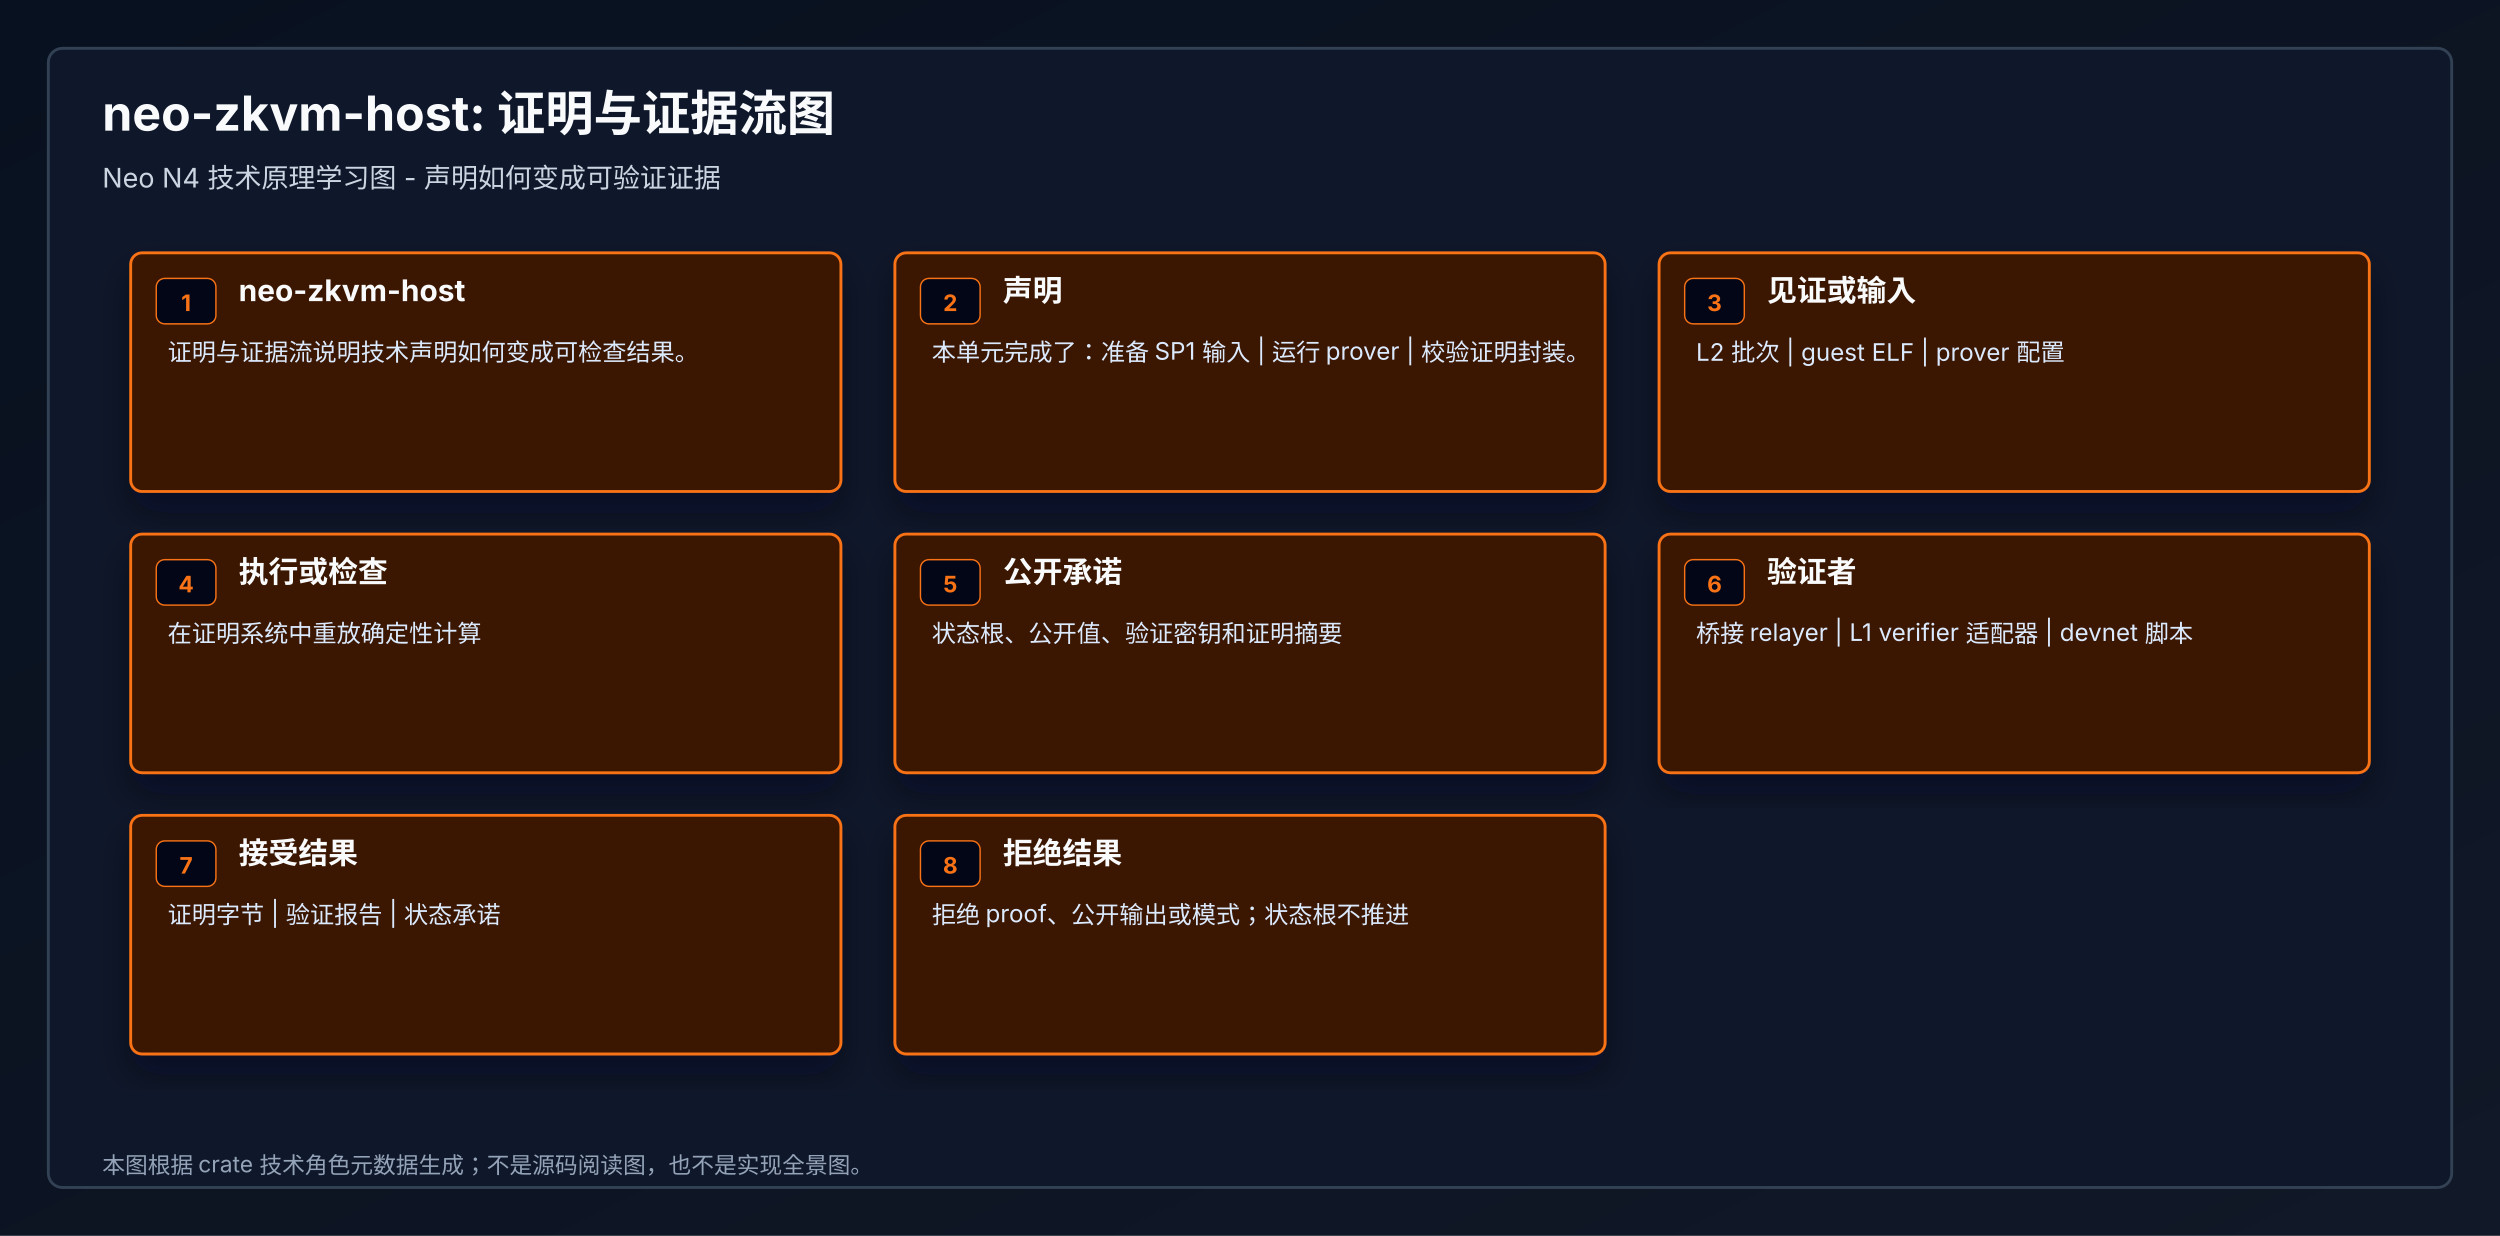
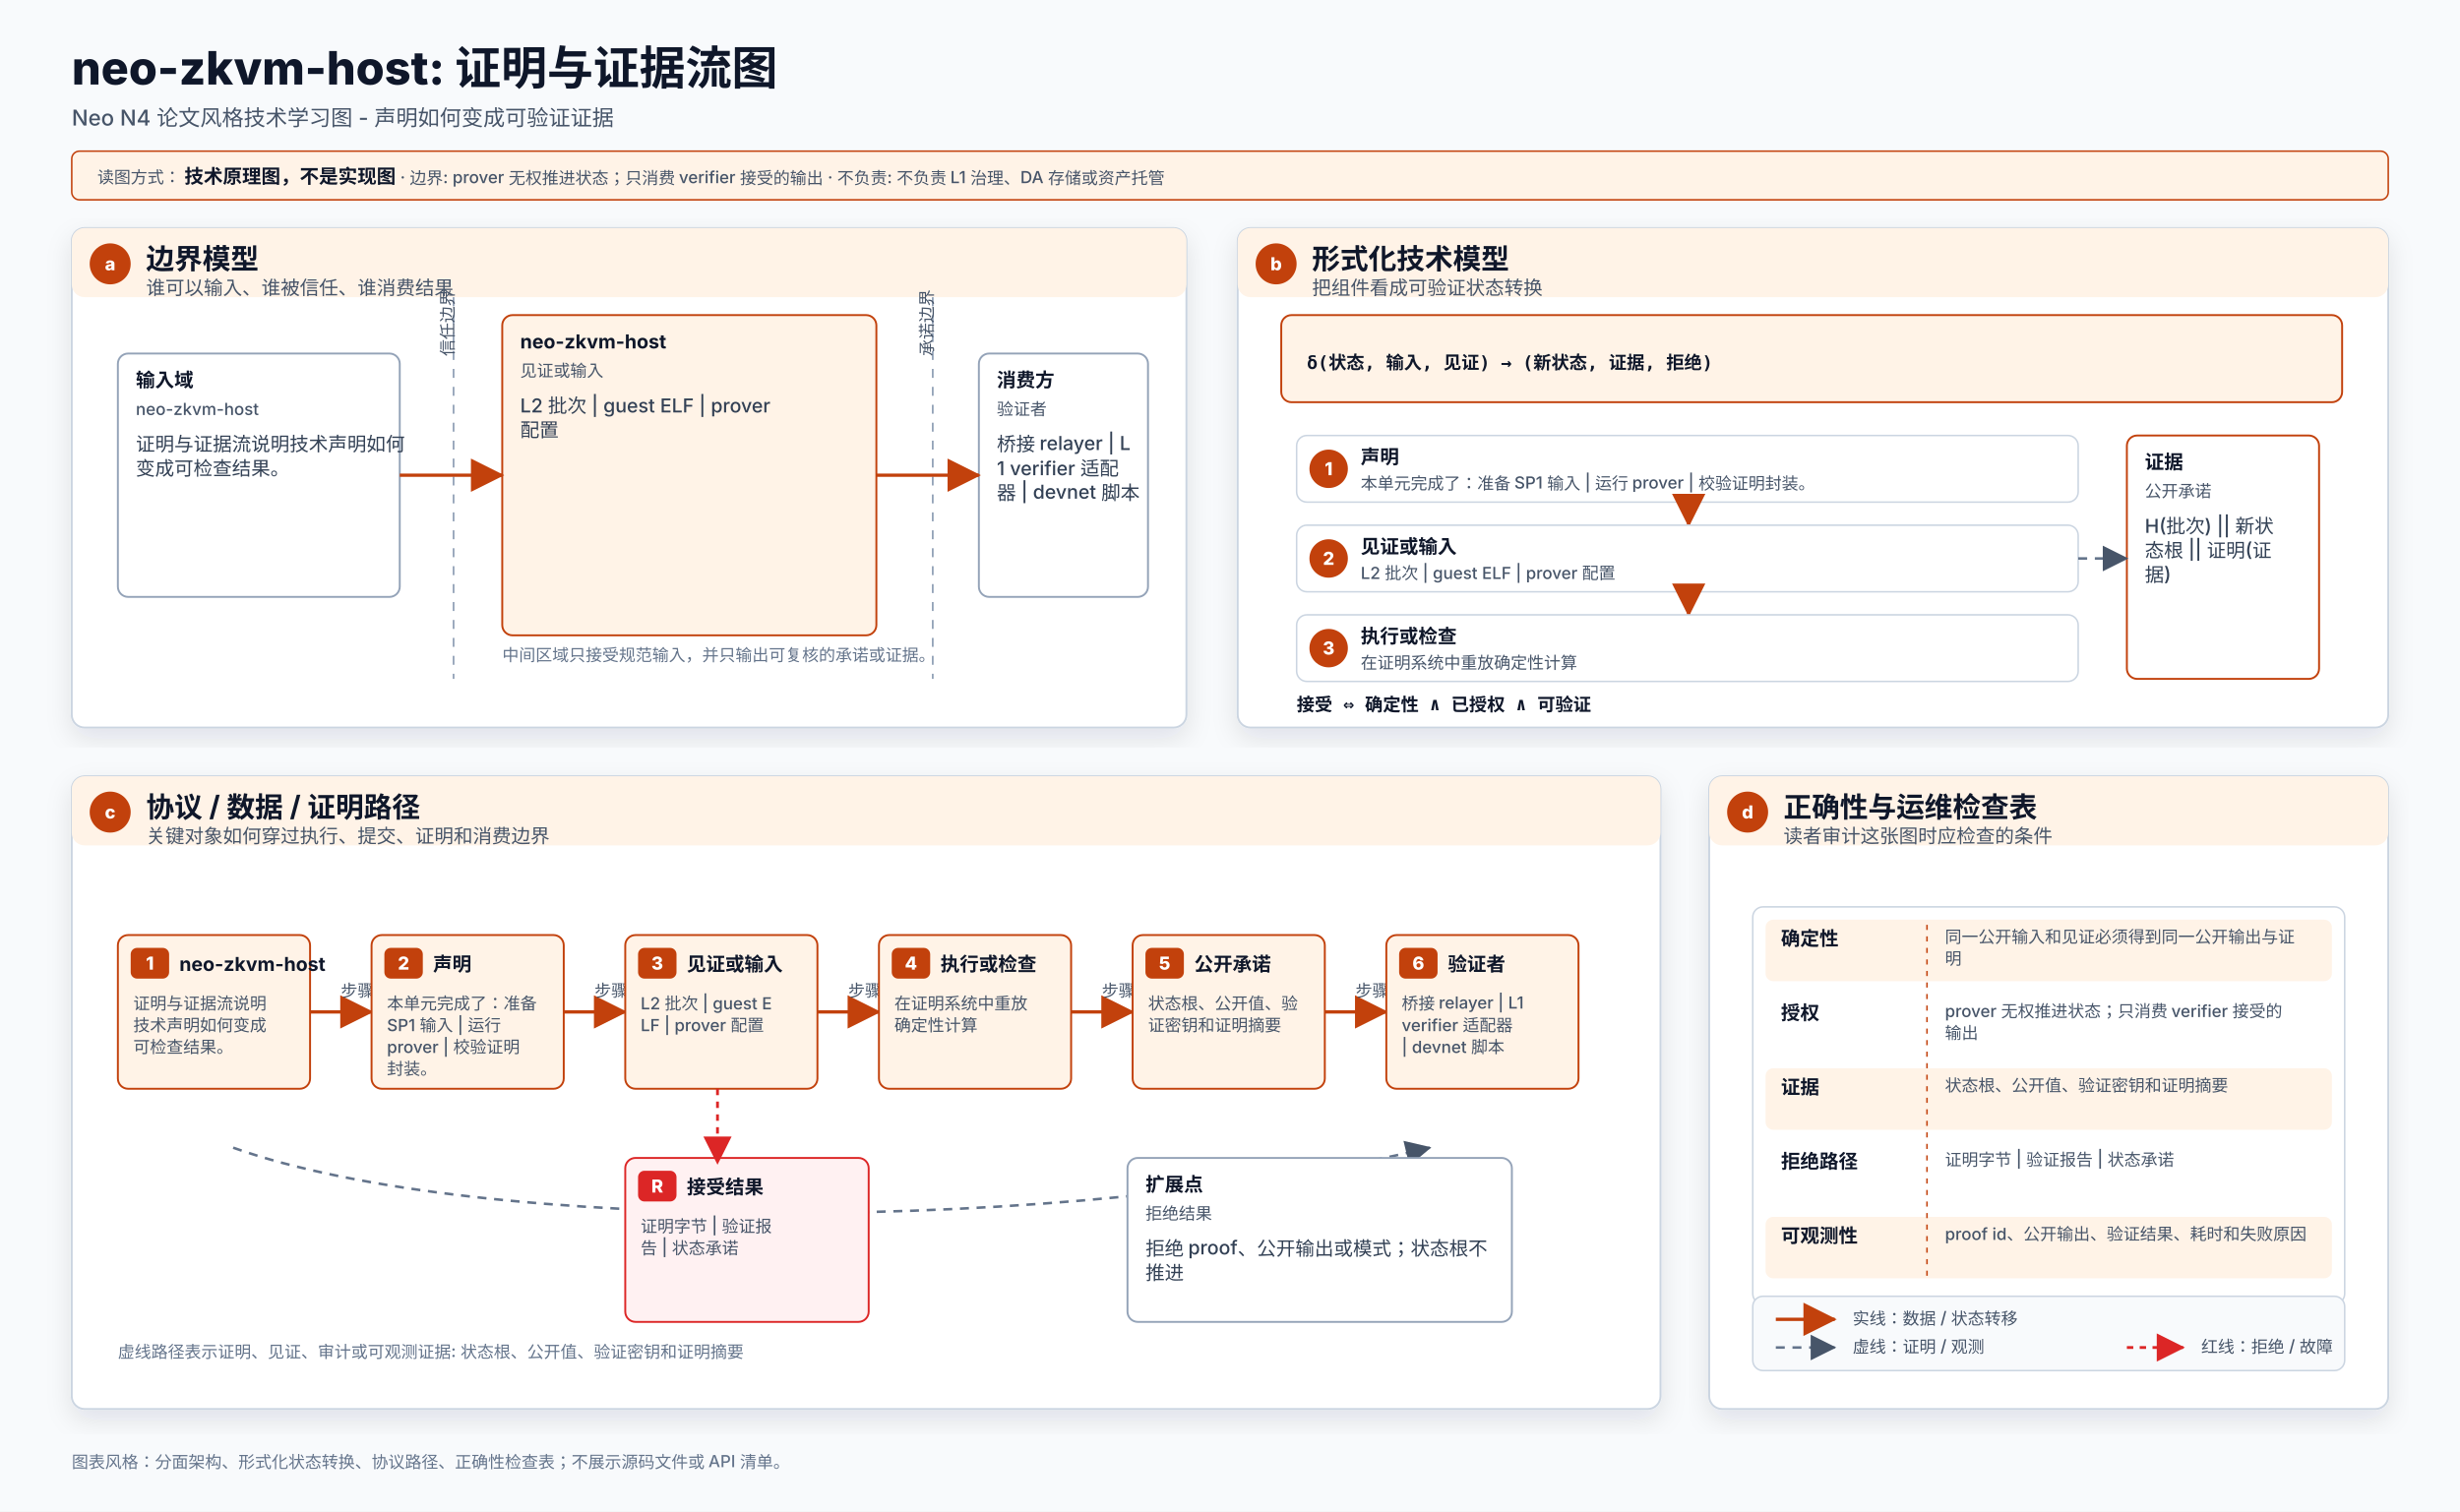
- <svg xmlns="http://www.w3.org/2000/svg" width="1760" height="870" viewBox="0 0 1760 870" role="img" aria-label="neo-zkvm-host 证明与证据流图">
+ <svg xmlns="http://www.w3.org/2000/svg" width="1920" height="1180" viewBox="0 0 1920 1180" role="img" aria-label="neo-zkvm-host 证明与证据流图">
  <defs>
-     <linearGradient id="bg" x1="0" y1="0" x2="1" y2="1">
-       <stop offset="0%" stop-color="#08111f" />
-       <stop offset="100%" stop-color="#111827" />
-     </linearGradient>
-     <filter id="shadow" x="-15%" y="-15%" width="130%" height="130%">
-       <feDropShadow dx="0" dy="14" stdDeviation="12" flood-color="#020617" flood-opacity="0.42" />
+     <marker id="arrow" viewBox="0 0 10 10" refX="9.4" refY="5" markerWidth="10" markerHeight="10" orient="auto">
+       <path d="M0,0 L10,5 L0,10 Z" fill="#475569" />
+     </marker>
+     <marker id="arrowAccent" viewBox="0 0 10 10" refX="9.4" refY="5" markerWidth="10" markerHeight="10" orient="auto">
+       <path d="M0,0 L10,5 L0,10 Z" fill="#c2410c" />
+     </marker>
+     <marker id="arrowFault" viewBox="0 0 10 10" refX="9.4" refY="5" markerWidth="10" markerHeight="10" orient="auto">
+       <path d="M0,0 L10,5 L0,10 Z" fill="#dc2626" />
+     </marker>
+     <filter id="paperShadow" x="-3%" y="-4%" width="106%" height="108%">
+       <feDropShadow dx="0" dy="8" stdDeviation="10" flood-color="#0f172a" flood-opacity="0.10" />
    </filter>
+     <style>
+ .bg{fill:#f8fafc}.panel{fill:#ffffff;stroke:#cbd5e1;stroke-width:1.5;filter:url(#paperShadow)}
+ .panelTitle{font:700 22px 'Inter','Segoe UI',Arial,sans-serif;fill:#0f172a}.panelSub{font:500 15px 'Inter','Segoe UI',Arial,sans-serif;fill:#475569}
+ .title{font:800 36px 'Inter','Segoe UI',Arial,sans-serif;fill:#0f172a}.subtitle{font:500 17px 'Inter','Segoe UI',Arial,sans-serif;fill:#475569}
+ .small{font:500 13px 'Inter','Segoe UI',Arial,sans-serif;fill:#475569}.body{font:500 15px 'Inter','Segoe UI',Arial,sans-serif;fill:#334155}
+ .bodyStrong{font:750 15px 'Inter','Segoe UI',Arial,sans-serif;fill:#0f172a}.mono{font:650 14px 'Cascadia Mono','SFMono-Regular',Consolas,monospace;fill:#0f172a}
+ .label{font:800 14px 'Inter','Segoe UI',Arial,sans-serif;fill:#ffffff}.caption{font:500 13px 'Inter','Segoe UI',Arial,sans-serif;fill:#64748b}
+ .arrow{stroke:#475569;stroke-width:2.2;fill:none;marker-end:url(#arrow)}.arrowAccent{stroke:#c2410c;stroke-width:2.6;fill:none;marker-end:url(#arrowAccent)}.arrowDash{stroke:#64748b;stroke-width:2;fill:none;stroke-dasharray:7 6;marker-end:url(#arrow)}.arrowFault{stroke:#dc2626;stroke-width:2.2;fill:none;stroke-dasharray:5 5;marker-end:url(#arrowFault)}
+ </style>
  </defs>
-   <rect width="1760" height="100%" fill="url(#bg)" />
-   <rect x="34" y="34" width="1692" height="802" rx="10" fill="#0f172a" stroke="#334155" stroke-width="2" />
-   <text x="72" y="92" fill="#f8fafc" font-family="Inter,Segoe UI,Arial,sans-serif" font-size="34" font-weight="700">neo-zkvm-host: 证明与证据流图</text>
-   <text x="72" y="132" fill="#cbd5e1" font-family="Inter,Segoe UI,Arial,sans-serif" font-size="19">Neo N4 技术原理学习图 - 声明如何变成可验证证据</text>
-   <rect x="92" y="178" width="500" height="168" rx="8" fill="#3b1700" stroke="#f97316" stroke-width="2" filter="url(#shadow)" />
-   <rect x="110" y="196" width="42" height="32" rx="6" fill="#020617" stroke="#f97316" stroke-width="1" />
-   <text x="131" y="219" text-anchor="middle" fill="#f97316" font-family="Inter,Segoe UI,Arial,sans-serif" font-size="16" font-weight="700">1</text>
-   <text x="168" y="212" fill="#f8fafc" font-family="Inter,Segoe UI,Arial,sans-serif" font-size="21" font-weight="700">neo-zkvm-host</text>
-   <text x="118" y="254" fill="#dbeafe" font-family="Inter,Segoe UI,Arial,sans-serif" font-size="17">证明与证据流说明技术声明如何变成可检查结果。</text>
-   <rect x="630" y="178" width="500" height="168" rx="8" fill="#3b1700" stroke="#f97316" stroke-width="2" filter="url(#shadow)" />
-   <rect x="648" y="196" width="42" height="32" rx="6" fill="#020617" stroke="#f97316" stroke-width="1" />
-   <text x="669" y="219" text-anchor="middle" fill="#f97316" font-family="Inter,Segoe UI,Arial,sans-serif" font-size="16" font-weight="700">2</text>
-   <text x="706" y="212" fill="#f8fafc" font-family="Inter,Segoe UI,Arial,sans-serif" font-size="21" font-weight="700">声明</text>
-   <text x="656" y="254" fill="#dbeafe" font-family="Inter,Segoe UI,Arial,sans-serif" font-size="17">本单元完成了：准备 SP1 输入 | 运行 prover | 校验证明封装。</text>
-   <rect x="1168" y="178" width="500" height="168" rx="8" fill="#3b1700" stroke="#f97316" stroke-width="2" filter="url(#shadow)" />
-   <rect x="1186" y="196" width="42" height="32" rx="6" fill="#020617" stroke="#f97316" stroke-width="1" />
-   <text x="1207" y="219" text-anchor="middle" fill="#f97316" font-family="Inter,Segoe UI,Arial,sans-serif" font-size="16" font-weight="700">3</text>
-   <text x="1244" y="212" fill="#f8fafc" font-family="Inter,Segoe UI,Arial,sans-serif" font-size="21" font-weight="700">见证或输入</text>
-   <text x="1194" y="254" fill="#dbeafe" font-family="Inter,Segoe UI,Arial,sans-serif" font-size="17">L2 批次 | guest ELF | prover 配置</text>
-   <rect x="92" y="376" width="500" height="168" rx="8" fill="#3b1700" stroke="#f97316" stroke-width="2" filter="url(#shadow)" />
-   <rect x="110" y="394" width="42" height="32" rx="6" fill="#020617" stroke="#f97316" stroke-width="1" />
-   <text x="131" y="417" text-anchor="middle" fill="#f97316" font-family="Inter,Segoe UI,Arial,sans-serif" font-size="16" font-weight="700">4</text>
-   <text x="168" y="410" fill="#f8fafc" font-family="Inter,Segoe UI,Arial,sans-serif" font-size="21" font-weight="700">执行或检查</text>
-   <text x="118" y="452" fill="#dbeafe" font-family="Inter,Segoe UI,Arial,sans-serif" font-size="17">在证明系统中重放确定性计算</text>
-   <rect x="630" y="376" width="500" height="168" rx="8" fill="#3b1700" stroke="#f97316" stroke-width="2" filter="url(#shadow)" />
-   <rect x="648" y="394" width="42" height="32" rx="6" fill="#020617" stroke="#f97316" stroke-width="1" />
-   <text x="669" y="417" text-anchor="middle" fill="#f97316" font-family="Inter,Segoe UI,Arial,sans-serif" font-size="16" font-weight="700">5</text>
-   <text x="706" y="410" fill="#f8fafc" font-family="Inter,Segoe UI,Arial,sans-serif" font-size="21" font-weight="700">公开承诺</text>
-   <text x="656" y="452" fill="#dbeafe" font-family="Inter,Segoe UI,Arial,sans-serif" font-size="17">状态根、公开值、验证密钥和证明摘要</text>
-   <rect x="1168" y="376" width="500" height="168" rx="8" fill="#3b1700" stroke="#f97316" stroke-width="2" filter="url(#shadow)" />
-   <rect x="1186" y="394" width="42" height="32" rx="6" fill="#020617" stroke="#f97316" stroke-width="1" />
-   <text x="1207" y="417" text-anchor="middle" fill="#f97316" font-family="Inter,Segoe UI,Arial,sans-serif" font-size="16" font-weight="700">6</text>
-   <text x="1244" y="410" fill="#f8fafc" font-family="Inter,Segoe UI,Arial,sans-serif" font-size="21" font-weight="700">验证者</text>
-   <text x="1194" y="452" fill="#dbeafe" font-family="Inter,Segoe UI,Arial,sans-serif" font-size="17">桥接 relayer | L1 verifier 适配器 | devnet 脚本</text>
-   <rect x="92" y="574" width="500" height="168" rx="8" fill="#3b1700" stroke="#f97316" stroke-width="2" filter="url(#shadow)" />
-   <rect x="110" y="592" width="42" height="32" rx="6" fill="#020617" stroke="#f97316" stroke-width="1" />
-   <text x="131" y="615" text-anchor="middle" fill="#f97316" font-family="Inter,Segoe UI,Arial,sans-serif" font-size="16" font-weight="700">7</text>
-   <text x="168" y="608" fill="#f8fafc" font-family="Inter,Segoe UI,Arial,sans-serif" font-size="21" font-weight="700">接受结果</text>
-   <text x="118" y="650" fill="#dbeafe" font-family="Inter,Segoe UI,Arial,sans-serif" font-size="17">证明字节 | 验证报告 | 状态承诺</text>
-   <rect x="630" y="574" width="500" height="168" rx="8" fill="#3b1700" stroke="#f97316" stroke-width="2" filter="url(#shadow)" />
-   <rect x="648" y="592" width="42" height="32" rx="6" fill="#020617" stroke="#f97316" stroke-width="1" />
-   <text x="669" y="615" text-anchor="middle" fill="#f97316" font-family="Inter,Segoe UI,Arial,sans-serif" font-size="16" font-weight="700">8</text>
-   <text x="706" y="608" fill="#f8fafc" font-family="Inter,Segoe UI,Arial,sans-serif" font-size="21" font-weight="700">拒绝结果</text>
-   <text x="656" y="650" fill="#dbeafe" font-family="Inter,Segoe UI,Arial,sans-serif" font-size="17">拒绝 proof、公开输出或模式；状态根不推进</text>
-   <text x="72" y="826" fill="#94a3b8" font-family="Inter,Segoe UI,Arial,sans-serif" font-size="16">本图根据 crate 技术角色元数据生成；不是源码阅读图，也不是实现全景图。</text>
+   <rect class="bg" width="1920" height="1180" />
+   <text x="56" y="66" class="title">neo-zkvm-host: 证明与证据流图</text>
+   <text x="56" y="98" class="subtitle">Neo N4 论文风格技术学习图 - 声明如何变成可验证证据</text>
+   <rect x="56" y="118" width="1808" height="38" rx="6" fill="#fff3e7" stroke="#c2410c" stroke-width="1.2" />
+   <text x="76" y="143" class="small">读图方式： <tspan class="bodyStrong">技术原理图，不是实现图</tspan> · 边界: prover 无权推进状态；只消费 verifier 接受的输出 · 不负责: 不负责 L1 治理、DA 存储或资产托管</text>
+   <rect x="56" y="178" width="870" height="390" rx="10" class="panel" />
+   <rect x="56" y="178" width="870" height="54" rx="10" fill="#fff3e7" stroke="#cbd5e1" stroke-width="0" />
+   <circle cx="86" cy="206" r="16" fill="#c2410c" />
+   <text x="86" y="211" text-anchor="middle" class="label">a</text>
+   <text x="114" y="210" class="panelTitle">边界模型</text>
+   <text x="114" y="230" class="panelSub">谁可以输入、谁被信任、谁消费结果</text>
+   <rect x="966" y="178" width="898" height="390" rx="10" class="panel" />
+   <rect x="966" y="178" width="898" height="54" rx="10" fill="#fff3e7" stroke="#cbd5e1" stroke-width="0" />
+   <circle cx="996" cy="206" r="16" fill="#c2410c" />
+   <text x="996" y="211" text-anchor="middle" class="label">b</text>
+   <text x="1024" y="210" class="panelTitle">形式化技术模型</text>
+   <text x="1024" y="230" class="panelSub">把组件看成可验证状态转换</text>
+   <rect x="56" y="606" width="1240" height="494" rx="10" class="panel" />
+   <rect x="56" y="606" width="1240" height="54" rx="10" fill="#fff3e7" stroke="#cbd5e1" stroke-width="0" />
+   <circle cx="86" cy="634" r="16" fill="#c2410c" />
+   <text x="86" y="639" text-anchor="middle" class="label">c</text>
+   <text x="114" y="638" class="panelTitle">协议 / 数据 / 证明路径</text>
+   <text x="114" y="658" class="panelSub">关键对象如何穿过执行、提交、证明和消费边界</text>
+   <rect x="1334" y="606" width="530" height="494" rx="10" class="panel" />
+   <rect x="1334" y="606" width="530" height="54" rx="10" fill="#fff3e7" stroke="#cbd5e1" stroke-width="0" />
+   <circle cx="1364" cy="634" r="16" fill="#c2410c" />
+   <text x="1364" y="639" text-anchor="middle" class="label">d</text>
+   <text x="1392" y="638" class="panelTitle">正确性与运维检查表</text>
+   <text x="1392" y="658" class="panelSub">读者审计这张图时应检查的条件</text>
+   <rect x="92" y="276" width="220" height="190" rx="8" fill="#ffffff" stroke="#94a3b8" stroke-width="1.5" />
+   <text x="106" y="302" class="bodyStrong">输入域</text>
+   <text x="106" y="324" class="small">neo-zkvm-host</text>
+   <text x="106" y="352" class="body">证明与证据流说明技术声明如何</text>
+   <text x="106" y="371" class="body">变成可检查结果。</text>
+   <line x1="354" y1="232" x2="354" y2="530" stroke="#94a3b8" stroke-width="1.4" stroke-dasharray="7 7" />
+   <text x="354" y="252" class="small" text-anchor="middle" transform="rotate(-90 354 252)">信任边界</text>
+   <rect x="392" y="246" width="292" height="250" rx="8" fill="#fff3e7" stroke="#c2410c" stroke-width="1.5" />
+   <text x="406" y="272" class="bodyStrong">neo-zkvm-host</text>
+   <text x="406" y="294" class="small">见证或输入</text>
+   <text x="406" y="322" class="body">L2 批次 | guest ELF | prover</text>
+   <text x="406" y="341" class="body"> 配置</text>
+   <line x1="728" y1="232" x2="728" y2="530" stroke="#94a3b8" stroke-width="1.4" stroke-dasharray="7 7" />
+   <text x="728" y="252" class="small" text-anchor="middle" transform="rotate(-90 728 252)">承诺边界</text>
+   <rect x="764" y="276" width="132" height="190" rx="8" fill="#ffffff" stroke="#94a3b8" stroke-width="1.5" />
+   <text x="778" y="302" class="bodyStrong">消费方</text>
+   <text x="778" y="324" class="small">验证者</text>
+   <text x="778" y="352" class="body">桥接 relayer | L</text>
+   <text x="778" y="371" class="body">1 verifier 适配</text>
+   <text x="778" y="390" class="body">器 | devnet 脚本</text>
+   <path class="arrowAccent" d="M312 371 C338 371 358 371 392 371" />
+   <path class="arrowAccent" d="M684 371 C706 371 730 371 764 371" />
+   <text x="392" y="516" class="caption">中间区域只接受规范输入，并只输出可复核的承诺或证据。</text>
+   <rect x="1000" y="246" width="828" height="68" rx="8" fill="#fff3e7" stroke="#c2410c" stroke-width="1.5" />
+   <text x="1020" y="288" class="mono">δ(状态, 输入, 见证) → (新状态, 证据, 拒绝)</text>
+   <rect x="1012" y="340" width="610" height="52" rx="8" fill="#ffffff" stroke="#cbd5e1" stroke-width="1.2" />
+   <circle cx="1037" cy="366" r="15" fill="#c2410c" />
+   <text x="1037" y="371" text-anchor="middle" class="label">1</text>
+   <text x="1062" y="362" class="bodyStrong">声明</text>
+   <text x="1062" y="382" class="small">本单元完成了：准备 SP1 输入 | 运行 prover | 校验证明封装。</text>
+   <path class="arrowAccent" d="M1318 392 L1318 410" />
+   <rect x="1012" y="410" width="610" height="52" rx="8" fill="#ffffff" stroke="#cbd5e1" stroke-width="1.2" />
+   <circle cx="1037" cy="436" r="15" fill="#c2410c" />
+   <text x="1037" y="441" text-anchor="middle" class="label">2</text>
+   <text x="1062" y="432" class="bodyStrong">见证或输入</text>
+   <text x="1062" y="452" class="small">L2 批次 | guest ELF | prover 配置</text>
+   <path class="arrowAccent" d="M1318 462 L1318 480" />
+   <rect x="1012" y="480" width="610" height="52" rx="8" fill="#ffffff" stroke="#cbd5e1" stroke-width="1.2" />
+   <circle cx="1037" cy="506" r="15" fill="#c2410c" />
+   <text x="1037" y="511" text-anchor="middle" class="label">3</text>
+   <text x="1062" y="502" class="bodyStrong">执行或检查</text>
+   <text x="1062" y="522" class="small">在证明系统中重放确定性计算</text>
+   <rect x="1660" y="340" width="150" height="190" rx="8" fill="#ffffff" stroke="#c2410c" stroke-width="1.5" />
+   <text x="1674" y="366" class="bodyStrong">证据</text>
+   <text x="1674" y="388" class="small">公开承诺</text>
+   <text x="1674" y="416" class="body">H(批次) || 新状</text>
+   <text x="1674" y="435" class="body">态根 || 证明(证</text>
+   <text x="1674" y="454" class="body">据)</text>
+   <path class="arrowDash" d="M1622 436 C1642 436 1648 436 1660 436" />
+   <text x="1012" y="555" class="mono">接受 ⇔ 确定性 ∧ 已授权 ∧ 可验证</text>
+   <rect x="92" y="730" width="150" height="120" rx="8" fill="#fff3e7" stroke="#c2410c" stroke-width="1.5" />
+   <rect x="102" y="740" width="30" height="24" rx="5" fill="#c2410c" />
+   <text x="117" y="757" text-anchor="middle" class="label">1</text>
+   <text x="140" y="758" class="bodyStrong">neo-zkvm-host</text>
+   <text x="104" y="788" class="small">证明与证据流说明</text>
+   <text x="104" y="805" class="small">技术声明如何变成</text>
+   <text x="104" y="822" class="small">可检查结果。</text>
+   <path class="arrowAccent" d="M242 790 L290 790" />
+   <text x="266" y="778" class="small">步骤 1</text>
+   <rect x="290" y="730" width="150" height="120" rx="8" fill="#fff3e7" stroke="#c2410c" stroke-width="1.5" />
+   <rect x="300" y="740" width="30" height="24" rx="5" fill="#c2410c" />
+   <text x="315" y="757" text-anchor="middle" class="label">2</text>
+   <text x="338" y="758" class="bodyStrong">声明</text>
+   <text x="302" y="788" class="small">本单元完成了：准备</text>
+   <text x="302" y="805" class="small"> SP1 输入 | 运行 </text>
+   <text x="302" y="822" class="small">prover | 校验证明</text>
+   <text x="302" y="839" class="small">封装。</text>
+   <path class="arrowAccent" d="M440 790 L488 790" />
+   <text x="464" y="778" class="small">步骤 2</text>
+   <rect x="488" y="730" width="150" height="120" rx="8" fill="#fff3e7" stroke="#c2410c" stroke-width="1.5" />
+   <rect x="498" y="740" width="30" height="24" rx="5" fill="#c2410c" />
+   <text x="513" y="757" text-anchor="middle" class="label">3</text>
+   <text x="536" y="758" class="bodyStrong">见证或输入</text>
+   <text x="500" y="788" class="small">L2 批次 | guest E</text>
+   <text x="500" y="805" class="small">LF | prover 配置</text>
+   <path class="arrowAccent" d="M638 790 L686 790" />
+   <text x="662" y="778" class="small">步骤 3</text>
+   <rect x="686" y="730" width="150" height="120" rx="8" fill="#fff3e7" stroke="#c2410c" stroke-width="1.5" />
+   <rect x="696" y="740" width="30" height="24" rx="5" fill="#c2410c" />
+   <text x="711" y="757" text-anchor="middle" class="label">4</text>
+   <text x="734" y="758" class="bodyStrong">执行或检查</text>
+   <text x="698" y="788" class="small">在证明系统中重放</text>
+   <text x="698" y="805" class="small">确定性计算</text>
+   <path class="arrowAccent" d="M836 790 L884 790" />
+   <text x="860" y="778" class="small">步骤 4</text>
+   <rect x="884" y="730" width="150" height="120" rx="8" fill="#fff3e7" stroke="#c2410c" stroke-width="1.5" />
+   <rect x="894" y="740" width="30" height="24" rx="5" fill="#c2410c" />
+   <text x="909" y="757" text-anchor="middle" class="label">5</text>
+   <text x="932" y="758" class="bodyStrong">公开承诺</text>
+   <text x="896" y="788" class="small">状态根、公开值、验</text>
+   <text x="896" y="805" class="small">证密钥和证明摘要</text>
+   <path class="arrowAccent" d="M1034 790 L1082 790" />
+   <text x="1058" y="778" class="small">步骤 5</text>
+   <rect x="1082" y="730" width="150" height="120" rx="8" fill="#fff3e7" stroke="#c2410c" stroke-width="1.5" />
+   <rect x="1092" y="740" width="30" height="24" rx="5" fill="#c2410c" />
+   <text x="1107" y="757" text-anchor="middle" class="label">6</text>
+   <text x="1130" y="758" class="bodyStrong">验证者</text>
+   <text x="1094" y="788" class="small">桥接 relayer | L1</text>
+   <text x="1094" y="805" class="small"> verifier 适配器 </text>
+   <text x="1094" y="822" class="small">| devnet 脚本</text>
+   <path class="arrowDash" d="M182 896 C372 964 832 964 1116 896" />
+   <rect x="488" y="904" width="190" height="128" rx="8" fill="#fff1f2" stroke="#dc2626" stroke-width="1.5" />
+   <rect x="498" y="914" width="30" height="24" rx="5" fill="#dc2626" />
+   <text x="513" y="931" text-anchor="middle" class="label">R</text>
+   <text x="536" y="932" class="bodyStrong">接受结果</text>
+   <text x="500" y="962" class="small">证明字节 | 验证报</text>
+   <text x="500" y="979" class="small">告 | 状态承诺</text>
+   <path class="arrowFault" d="M560 850 L560 908" />
+   <rect x="880" y="904" width="300" height="128" rx="8" fill="#ffffff" stroke="#94a3b8" stroke-width="1.5" />
+   <text x="894" y="930" class="bodyStrong">扩展点</text>
+   <text x="894" y="952" class="small">拒绝结果</text>
+   <text x="894" y="980" class="body">拒绝 proof、公开输出或模式；状态根不</text>
+   <text x="894" y="999" class="body">推进</text>
+   <text x="92" y="1060" class="caption">虚线路径表示证明、见证、审计或可观测证据: 状态根、公开值、验证密钥和证明摘要</text>
+   <rect x="1368" y="708" width="462" height="310" rx="8" fill="#ffffff" stroke="#cbd5e1" stroke-width="1.2" />
+   <rect x="1378" y="718" width="442" height="48" rx="6" fill="#fff3e7" />
+   <text x="1390" y="738" class="bodyStrong">确定性</text>
+   <text x="1518" y="736" class="small">同一公开输入和见证必须得到同一公开输出与证</text>
+   <text x="1518" y="753" class="small">明</text>
+   <rect x="1378" y="776" width="442" height="48" rx="6" fill="#ffffff" />
+   <text x="1390" y="796" class="bodyStrong">授权</text>
+   <text x="1518" y="794" class="small">prover 无权推进状态；只消费 verifier 接受的</text>
+   <text x="1518" y="811" class="small">输出</text>
+   <rect x="1378" y="834" width="442" height="48" rx="6" fill="#fff3e7" />
+   <text x="1390" y="854" class="bodyStrong">证据</text>
+   <text x="1518" y="852" class="small">状态根、公开值、验证密钥和证明摘要</text>
+   <rect x="1378" y="892" width="442" height="48" rx="6" fill="#ffffff" />
+   <text x="1390" y="912" class="bodyStrong">拒绝路径</text>
+   <text x="1518" y="910" class="small">证明字节 | 验证报告 | 状态承诺</text>
+   <rect x="1378" y="950" width="442" height="48" rx="6" fill="#fff3e7" />
+   <text x="1390" y="970" class="bodyStrong">可观测性</text>
+   <text x="1518" y="968" class="small">proof id、公开输出、验证结果、耗时和失败原因</text>
+   <line x1="1504" y1="722" x2="1504" y2="998" stroke="#c2410c" stroke-width="1.2" stroke-dasharray="4 5" />
+   <rect x="1368" y="1012" width="462" height="58" rx="8" fill="#f8fafc" stroke="#cbd5e1" stroke-width="1.2" />
+   <line x1="1386" y1="1030" x2="1432" y2="1030" stroke="#c2410c" stroke-width="2.6" marker-end="url(#arrowAccent)" />
+   <text x="1446" y="1034" class="small">实线：数据 / 状态转移</text>
+   <line x1="1386" y1="1052" x2="1432" y2="1052" stroke="#64748b" stroke-width="2" stroke-dasharray="7 6" marker-end="url(#arrow)" />
+   <text x="1446" y="1056" class="small">虚线：证明 / 观测</text>
+   <line x1="1660" y1="1052" x2="1704" y2="1052" stroke="#dc2626" stroke-width="2.2" stroke-dasharray="5 5" marker-end="url(#arrowFault)" />
+   <text x="1718" y="1056" class="small">红线：拒绝 / 故障</text>
+   <text x="56" y="1146" class="caption">图表风格：分面架构、形式化状态转换、协议路径、正确性检查表；不展示源码文件或 API 清单。</text>
</svg>
